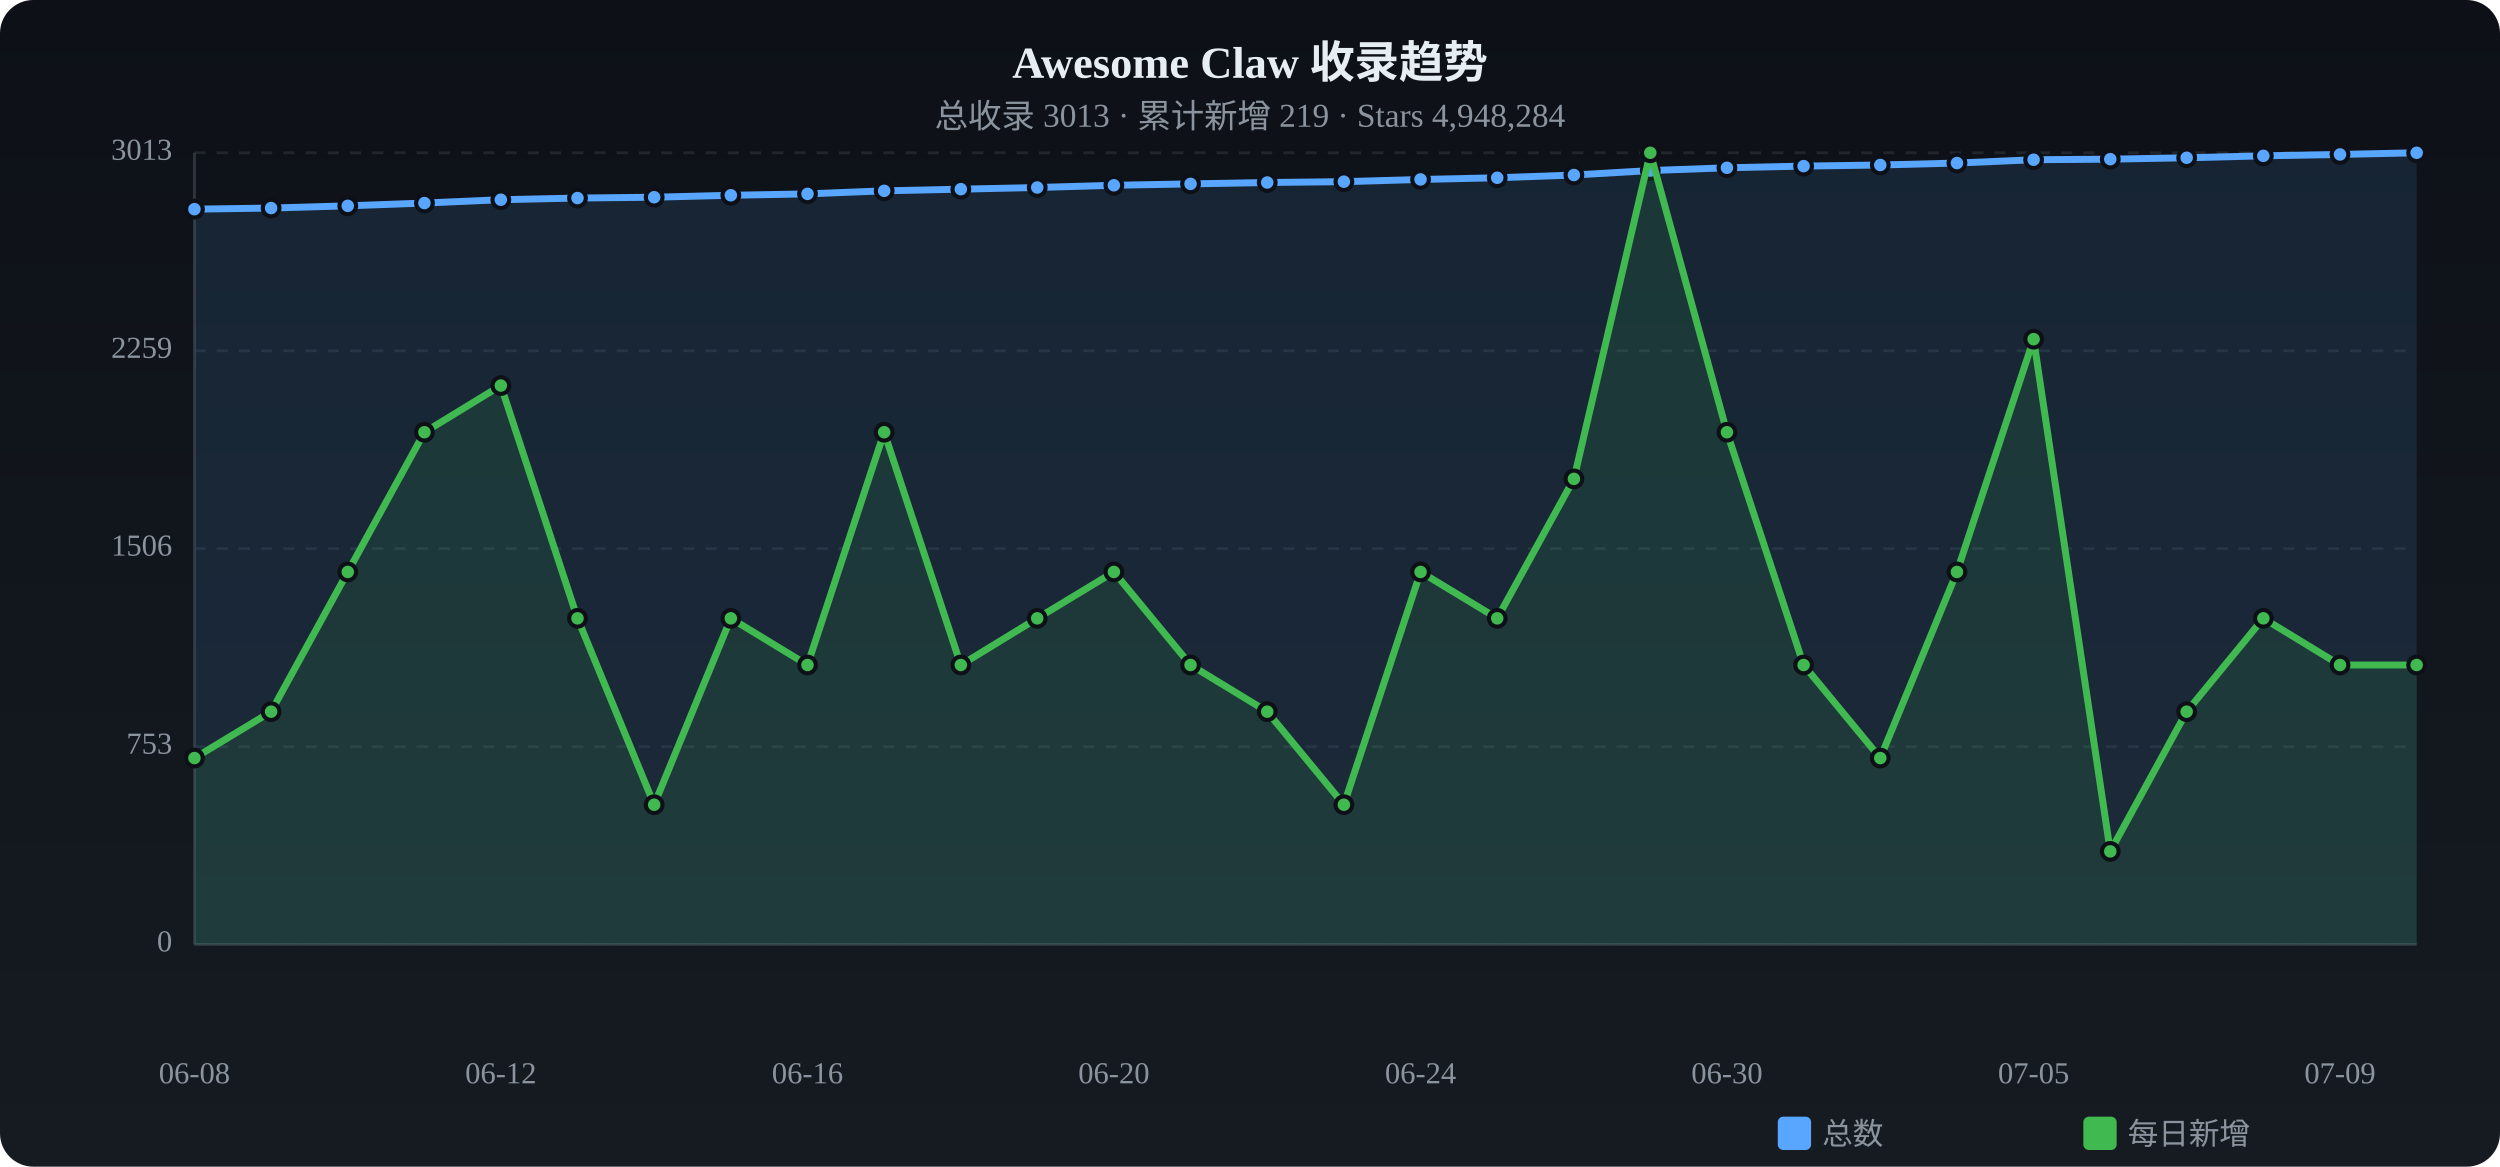
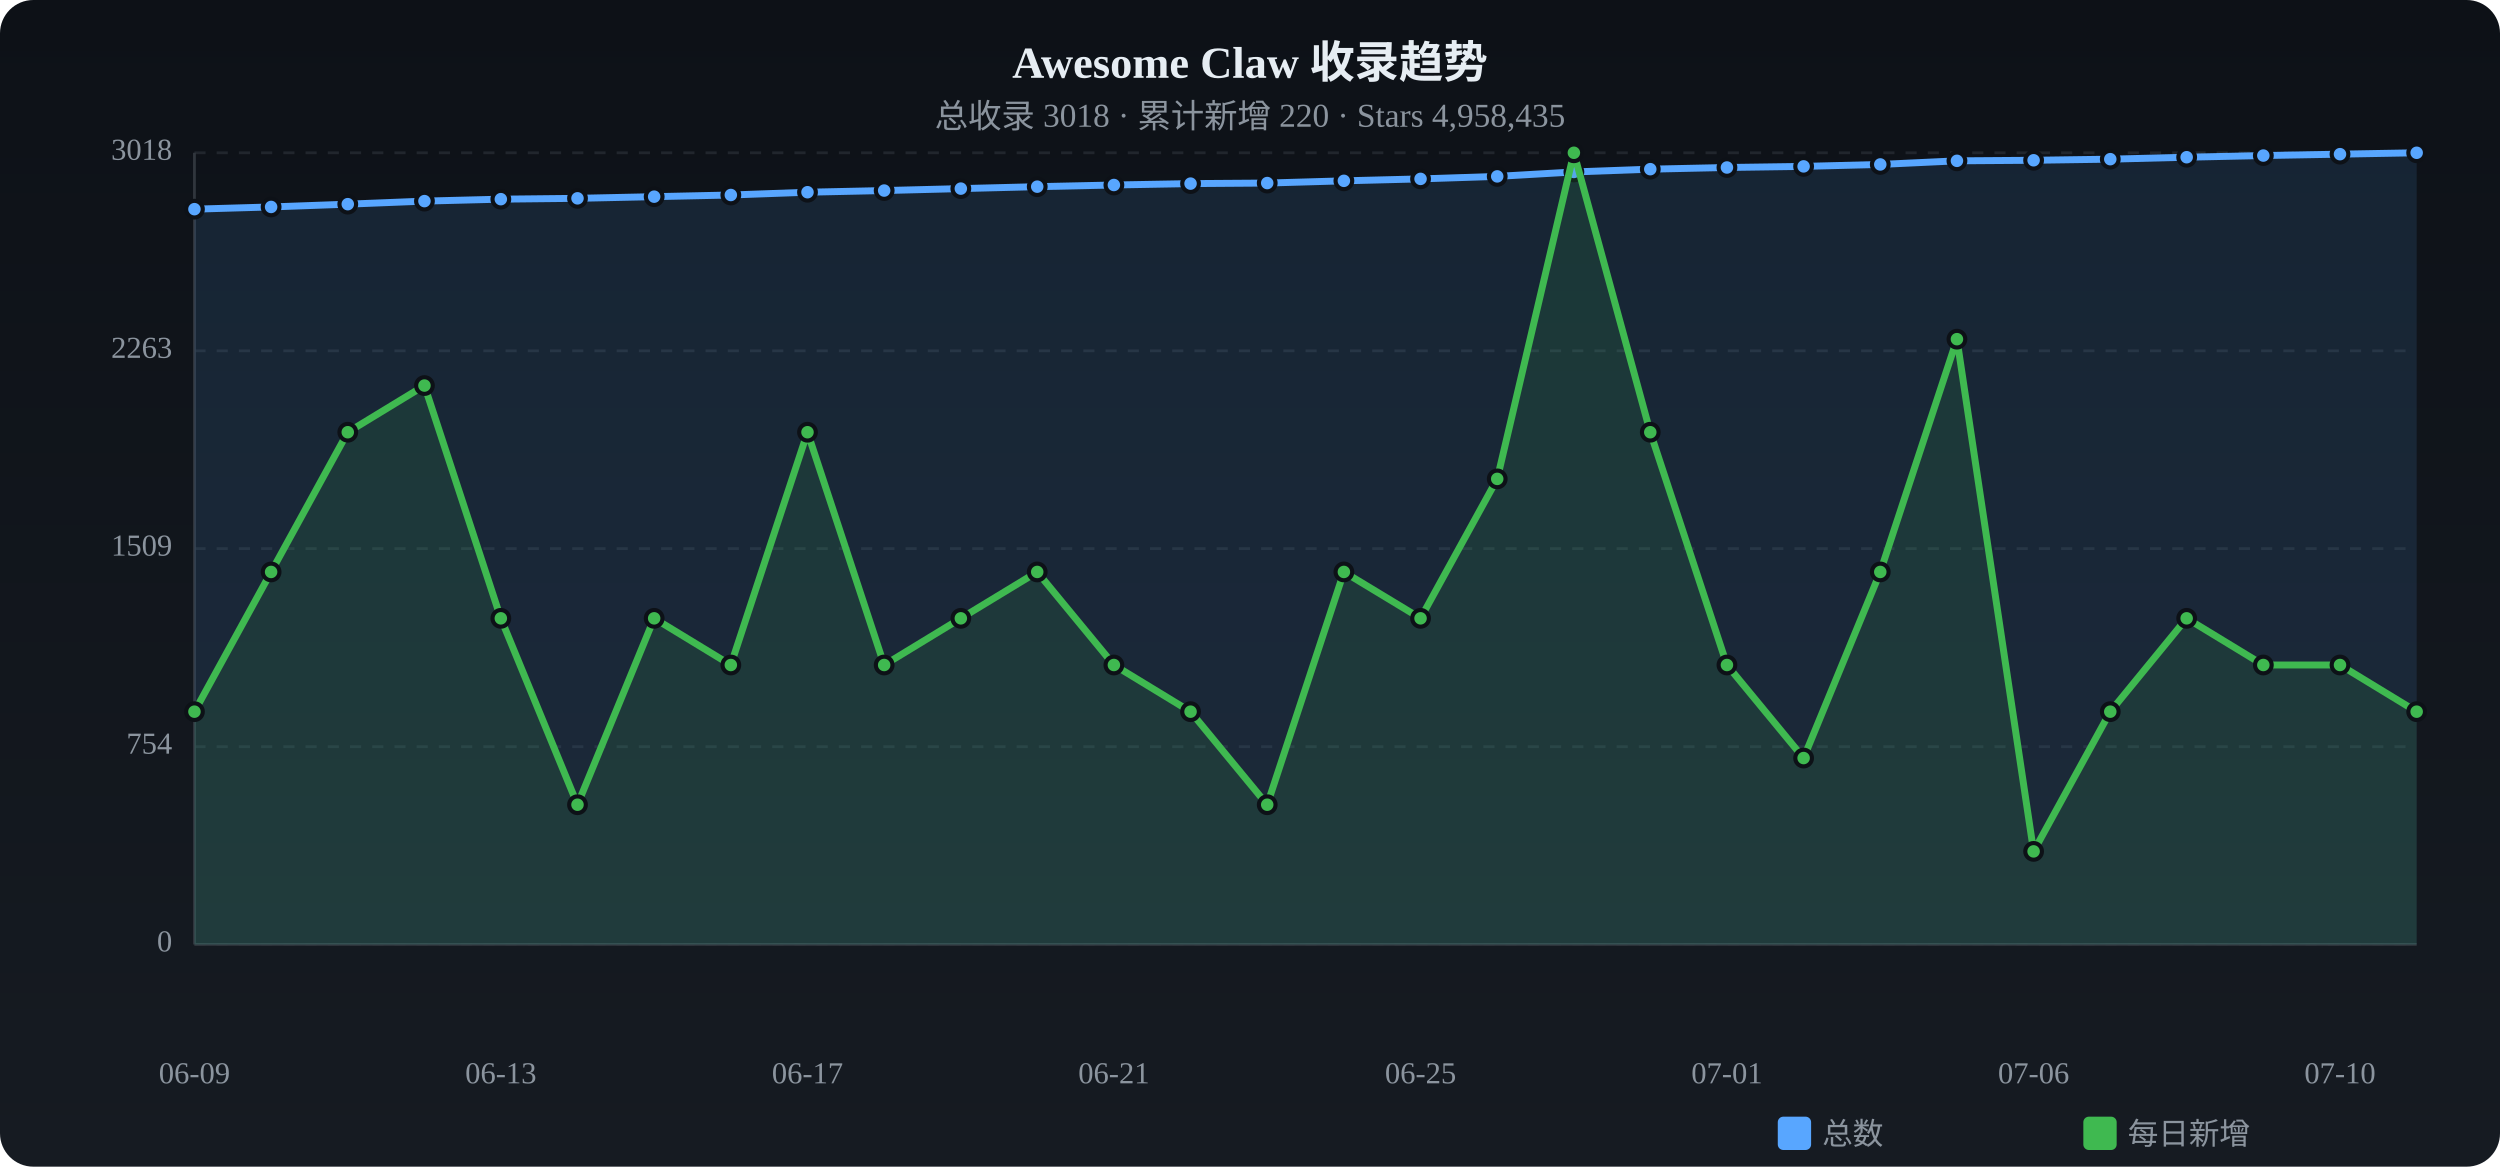
<svg xmlns="http://www.w3.org/2000/svg" viewBox="0 0 900 420" width="900" height="420">
  <defs>
    <linearGradient id="tbg" x1="0%" y1="0%" x2="0%" y2="100%">
      <stop offset="0%" stop-color="#0d1117" />
      <stop offset="100%" stop-color="#161b22" />
    </linearGradient>
  </defs>
  <rect width="900" height="420" rx="12" fill="url(#tbg)" />
  <text x="450.0" y="28" text-anchor="middle" fill="#e6edf3" font-size="16" font-weight="bold">Awesome Claw 收录趋势</text>
-   <text x="450.0" y="46" text-anchor="middle" fill="#8b949e" font-size="12">总收录 3013 · 累计新增 219 · Stars 4,948,284</text>
+   <text x="450.0" y="46" text-anchor="middle" fill="#8b949e" font-size="12">总收录 3018 · 累计新增 220 · Stars 4,958,435</text>
  <text x="62" y="340.0" text-anchor="end" fill="#8b949e" font-size="11" dominant-baseline="middle">0</text>
  <line x1="70" y1="340.0" x2="870" y2="340.0" stroke="#21262d" stroke-dasharray="4 4" />
-   <text x="62" y="268.8" text-anchor="end" fill="#8b949e" font-size="11" dominant-baseline="middle">753</text>
+   <text x="62" y="268.8" text-anchor="end" fill="#8b949e" font-size="11" dominant-baseline="middle">754</text>
  <line x1="70" y1="268.8" x2="870" y2="268.8" stroke="#21262d" stroke-dasharray="4 4" />
-   <text x="62" y="197.5" text-anchor="end" fill="#8b949e" font-size="11" dominant-baseline="middle">1506</text>
+   <text x="62" y="197.5" text-anchor="end" fill="#8b949e" font-size="11" dominant-baseline="middle">1509</text>
  <line x1="70" y1="197.5" x2="870" y2="197.5" stroke="#21262d" stroke-dasharray="4 4" />
-   <text x="62" y="126.3" text-anchor="end" fill="#8b949e" font-size="11" dominant-baseline="middle">2259</text>
+   <text x="62" y="126.3" text-anchor="end" fill="#8b949e" font-size="11" dominant-baseline="middle">2263</text>
  <line x1="70" y1="126.3" x2="870" y2="126.3" stroke="#21262d" stroke-dasharray="4 4" />
-   <text x="62" y="55.0" text-anchor="end" fill="#8b949e" font-size="11" dominant-baseline="middle">3013</text>
+   <text x="62" y="55.0" text-anchor="end" fill="#8b949e" font-size="11" dominant-baseline="middle">3018</text>
  <line x1="70" y1="55.0" x2="870" y2="55.0" stroke="#21262d" stroke-dasharray="4 4" />
  <line x1="70" y1="55" x2="70" y2="340" stroke="#30363d" />
  <line x1="70" y1="340" x2="870" y2="340" stroke="#30363d" />
-   <path d="M70.0,75.3 L97.6,74.9 L125.2,74.1 L152.8,73.1 L180.3,71.9 L207.9,71.3 L235.5,71.0 L263.1,70.3 L290.7,69.8 L318.3,68.7 L345.9,68.1 L373.4,67.5 L401.0,66.7 L428.6,66.2 L456.2,65.7 L483.8,65.4 L511.4,64.6 L539.0,64.0 L566.6,63.0 L594.1,61.4 L621.7,60.4 L649.3,59.8 L676.9,59.4 L704.5,58.7 L732.1,57.5 L759.7,57.3 L787.2,56.8 L814.8,56.1 L842.4,55.6 L870.0,55.0 L870.0,340 L70.0,340 Z" fill="#58a6ff" opacity="0.12" />
-   <polyline points="70.0,75.3 97.6,74.9 125.2,74.1 152.8,73.1 180.3,71.9 207.9,71.3 235.5,71.0 263.1,70.3 290.7,69.8 318.3,68.7 345.9,68.1 373.4,67.5 401.0,66.7 428.6,66.2 456.2,65.7 483.8,65.4 511.4,64.6 539.0,64.0 566.6,63.0 594.1,61.4 621.7,60.4 649.3,59.8 676.9,59.4 704.5,58.7 732.1,57.5 759.7,57.3 787.2,56.8 814.8,56.1 842.4,55.6 870.0,55.0" fill="none" stroke="#58a6ff" stroke-width="2.5" stroke-linecap="round" stroke-linejoin="round" />
+   <path d="M70.0,75.3 L97.6,74.5 L125.2,73.5 L152.8,72.4 L180.3,71.7 L207.9,71.4 L235.5,70.8 L263.1,70.2 L290.7,69.2 L318.3,68.6 L345.9,67.9 L373.4,67.2 L401.0,66.6 L428.6,66.1 L456.2,65.9 L483.8,65.1 L511.4,64.4 L539.0,63.5 L566.6,61.9 L594.1,60.9 L621.7,60.3 L649.3,59.9 L676.9,59.2 L704.5,57.9 L732.1,57.7 L759.7,57.3 L787.2,56.6 L814.8,56.0 L842.4,55.5 L870.0,55.0 L870.0,340 L70.0,340 Z" fill="#58a6ff" opacity="0.12" />
+   <polyline points="70.0,75.3 97.6,74.5 125.2,73.5 152.8,72.4 180.3,71.7 207.9,71.4 235.5,70.8 263.1,70.2 290.7,69.2 318.3,68.6 345.9,67.9 373.4,67.2 401.0,66.6 428.6,66.1 456.2,65.9 483.8,65.1 511.4,64.4 539.0,63.5 566.6,61.9 594.1,60.9 621.7,60.3 649.3,59.9 676.9,59.2 704.5,57.9 732.1,57.7 759.7,57.3 787.2,56.6 814.8,56.0 842.4,55.5 870.0,55.0" fill="none" stroke="#58a6ff" stroke-width="2.5" stroke-linecap="round" stroke-linejoin="round" />
  <circle cx="70.0" cy="75.3" r="3" fill="#58a6ff" stroke="#0d1117" stroke-width="1.5" />
-   <circle cx="97.6" cy="74.9" r="3" fill="#58a6ff" stroke="#0d1117" stroke-width="1.5" />
-   <circle cx="125.2" cy="74.1" r="3" fill="#58a6ff" stroke="#0d1117" stroke-width="1.5" />
-   <circle cx="152.8" cy="73.1" r="3" fill="#58a6ff" stroke="#0d1117" stroke-width="1.5" />
-   <circle cx="180.3" cy="71.9" r="3" fill="#58a6ff" stroke="#0d1117" stroke-width="1.5" />
-   <circle cx="207.9" cy="71.3" r="3" fill="#58a6ff" stroke="#0d1117" stroke-width="1.5" />
-   <circle cx="235.5" cy="71.0" r="3" fill="#58a6ff" stroke="#0d1117" stroke-width="1.5" />
-   <circle cx="263.1" cy="70.3" r="3" fill="#58a6ff" stroke="#0d1117" stroke-width="1.5" />
-   <circle cx="290.7" cy="69.8" r="3" fill="#58a6ff" stroke="#0d1117" stroke-width="1.5" />
-   <circle cx="318.3" cy="68.7" r="3" fill="#58a6ff" stroke="#0d1117" stroke-width="1.5" />
-   <circle cx="345.9" cy="68.1" r="3" fill="#58a6ff" stroke="#0d1117" stroke-width="1.5" />
-   <circle cx="373.4" cy="67.5" r="3" fill="#58a6ff" stroke="#0d1117" stroke-width="1.5" />
-   <circle cx="401.0" cy="66.7" r="3" fill="#58a6ff" stroke="#0d1117" stroke-width="1.5" />
-   <circle cx="428.6" cy="66.2" r="3" fill="#58a6ff" stroke="#0d1117" stroke-width="1.5" />
-   <circle cx="456.2" cy="65.7" r="3" fill="#58a6ff" stroke="#0d1117" stroke-width="1.5" />
-   <circle cx="483.8" cy="65.4" r="3" fill="#58a6ff" stroke="#0d1117" stroke-width="1.5" />
-   <circle cx="511.4" cy="64.6" r="3" fill="#58a6ff" stroke="#0d1117" stroke-width="1.5" />
-   <circle cx="539.0" cy="64.0" r="3" fill="#58a6ff" stroke="#0d1117" stroke-width="1.5" />
-   <circle cx="566.6" cy="63.0" r="3" fill="#58a6ff" stroke="#0d1117" stroke-width="1.5" />
-   <circle cx="594.1" cy="61.4" r="3" fill="#58a6ff" stroke="#0d1117" stroke-width="1.5" />
-   <circle cx="621.7" cy="60.4" r="3" fill="#58a6ff" stroke="#0d1117" stroke-width="1.5" />
-   <circle cx="649.3" cy="59.8" r="3" fill="#58a6ff" stroke="#0d1117" stroke-width="1.5" />
-   <circle cx="676.9" cy="59.4" r="3" fill="#58a6ff" stroke="#0d1117" stroke-width="1.5" />
-   <circle cx="704.5" cy="58.7" r="3" fill="#58a6ff" stroke="#0d1117" stroke-width="1.5" />
-   <circle cx="732.1" cy="57.5" r="3" fill="#58a6ff" stroke="#0d1117" stroke-width="1.5" />
+   <circle cx="97.6" cy="74.5" r="3" fill="#58a6ff" stroke="#0d1117" stroke-width="1.5" />
+   <circle cx="125.2" cy="73.5" r="3" fill="#58a6ff" stroke="#0d1117" stroke-width="1.5" />
+   <circle cx="152.8" cy="72.4" r="3" fill="#58a6ff" stroke="#0d1117" stroke-width="1.5" />
+   <circle cx="180.3" cy="71.7" r="3" fill="#58a6ff" stroke="#0d1117" stroke-width="1.5" />
+   <circle cx="207.9" cy="71.4" r="3" fill="#58a6ff" stroke="#0d1117" stroke-width="1.5" />
+   <circle cx="235.5" cy="70.8" r="3" fill="#58a6ff" stroke="#0d1117" stroke-width="1.5" />
+   <circle cx="263.1" cy="70.2" r="3" fill="#58a6ff" stroke="#0d1117" stroke-width="1.5" />
+   <circle cx="290.7" cy="69.2" r="3" fill="#58a6ff" stroke="#0d1117" stroke-width="1.5" />
+   <circle cx="318.3" cy="68.6" r="3" fill="#58a6ff" stroke="#0d1117" stroke-width="1.5" />
+   <circle cx="345.9" cy="67.9" r="3" fill="#58a6ff" stroke="#0d1117" stroke-width="1.5" />
+   <circle cx="373.4" cy="67.2" r="3" fill="#58a6ff" stroke="#0d1117" stroke-width="1.5" />
+   <circle cx="401.0" cy="66.6" r="3" fill="#58a6ff" stroke="#0d1117" stroke-width="1.5" />
+   <circle cx="428.6" cy="66.1" r="3" fill="#58a6ff" stroke="#0d1117" stroke-width="1.5" />
+   <circle cx="456.2" cy="65.9" r="3" fill="#58a6ff" stroke="#0d1117" stroke-width="1.5" />
+   <circle cx="483.8" cy="65.1" r="3" fill="#58a6ff" stroke="#0d1117" stroke-width="1.5" />
+   <circle cx="511.4" cy="64.4" r="3" fill="#58a6ff" stroke="#0d1117" stroke-width="1.5" />
+   <circle cx="539.0" cy="63.5" r="3" fill="#58a6ff" stroke="#0d1117" stroke-width="1.5" />
+   <circle cx="566.6" cy="61.9" r="3" fill="#58a6ff" stroke="#0d1117" stroke-width="1.5" />
+   <circle cx="594.1" cy="60.9" r="3" fill="#58a6ff" stroke="#0d1117" stroke-width="1.5" />
+   <circle cx="621.7" cy="60.3" r="3" fill="#58a6ff" stroke="#0d1117" stroke-width="1.5" />
+   <circle cx="649.3" cy="59.9" r="3" fill="#58a6ff" stroke="#0d1117" stroke-width="1.5" />
+   <circle cx="676.9" cy="59.2" r="3" fill="#58a6ff" stroke="#0d1117" stroke-width="1.5" />
+   <circle cx="704.5" cy="57.9" r="3" fill="#58a6ff" stroke="#0d1117" stroke-width="1.5" />
+   <circle cx="732.1" cy="57.7" r="3" fill="#58a6ff" stroke="#0d1117" stroke-width="1.5" />
  <circle cx="759.7" cy="57.3" r="3" fill="#58a6ff" stroke="#0d1117" stroke-width="1.5" />
-   <circle cx="787.2" cy="56.8" r="3" fill="#58a6ff" stroke="#0d1117" stroke-width="1.5" />
-   <circle cx="814.8" cy="56.1" r="3" fill="#58a6ff" stroke="#0d1117" stroke-width="1.5" />
-   <circle cx="842.4" cy="55.6" r="3" fill="#58a6ff" stroke="#0d1117" stroke-width="1.5" />
+   <circle cx="787.2" cy="56.6" r="3" fill="#58a6ff" stroke="#0d1117" stroke-width="1.5" />
+   <circle cx="814.8" cy="56.0" r="3" fill="#58a6ff" stroke="#0d1117" stroke-width="1.5" />
+   <circle cx="842.4" cy="55.5" r="3" fill="#58a6ff" stroke="#0d1117" stroke-width="1.5" />
  <circle cx="870.0" cy="55.0" r="3" fill="#58a6ff" stroke="#0d1117" stroke-width="1.5" />
-   <path d="M70.0,272.9 L97.6,256.2 L125.2,205.9 L152.8,155.6 L180.3,138.8 L207.9,222.6 L235.5,289.7 L263.1,222.6 L290.7,239.4 L318.3,155.6 L345.9,239.4 L373.4,222.6 L401.0,205.9 L428.6,239.4 L456.2,256.2 L483.8,289.7 L511.4,205.9 L539.0,222.6 L566.6,172.4 L594.1,55.0 L621.7,155.6 L649.3,239.4 L676.9,272.9 L704.5,205.9 L732.1,122.1 L759.7,306.5 L787.2,256.2 L814.8,222.6 L842.4,239.4 L870.0,239.4 L870.0,340 L70.0,340 Z" fill="#3fb950" opacity="0.12" />
-   <polyline points="70.0,272.9 97.6,256.2 125.2,205.9 152.8,155.6 180.3,138.8 207.9,222.6 235.5,289.7 263.1,222.6 290.7,239.4 318.3,155.6 345.9,239.4 373.4,222.6 401.0,205.9 428.6,239.4 456.2,256.2 483.8,289.7 511.4,205.9 539.0,222.6 566.6,172.4 594.1,55.0 621.7,155.6 649.3,239.4 676.9,272.9 704.5,205.9 732.1,122.1 759.7,306.5 787.2,256.2 814.8,222.6 842.4,239.4 870.0,239.4" fill="none" stroke="#3fb950" stroke-width="2.5" stroke-linecap="round" stroke-linejoin="round" />
-   <circle cx="70.0" cy="272.9" r="3" fill="#3fb950" stroke="#0d1117" stroke-width="1.5" />
-   <circle cx="97.6" cy="256.2" r="3" fill="#3fb950" stroke="#0d1117" stroke-width="1.5" />
-   <circle cx="125.2" cy="205.9" r="3" fill="#3fb950" stroke="#0d1117" stroke-width="1.5" />
-   <circle cx="152.8" cy="155.6" r="3" fill="#3fb950" stroke="#0d1117" stroke-width="1.5" />
-   <circle cx="180.3" cy="138.8" r="3" fill="#3fb950" stroke="#0d1117" stroke-width="1.5" />
-   <circle cx="207.9" cy="222.6" r="3" fill="#3fb950" stroke="#0d1117" stroke-width="1.5" />
-   <circle cx="235.5" cy="289.7" r="3" fill="#3fb950" stroke="#0d1117" stroke-width="1.5" />
-   <circle cx="263.1" cy="222.6" r="3" fill="#3fb950" stroke="#0d1117" stroke-width="1.5" />
-   <circle cx="290.7" cy="239.4" r="3" fill="#3fb950" stroke="#0d1117" stroke-width="1.5" />
-   <circle cx="318.3" cy="155.6" r="3" fill="#3fb950" stroke="#0d1117" stroke-width="1.5" />
-   <circle cx="345.9" cy="239.4" r="3" fill="#3fb950" stroke="#0d1117" stroke-width="1.5" />
-   <circle cx="373.4" cy="222.6" r="3" fill="#3fb950" stroke="#0d1117" stroke-width="1.5" />
-   <circle cx="401.0" cy="205.9" r="3" fill="#3fb950" stroke="#0d1117" stroke-width="1.5" />
-   <circle cx="428.6" cy="239.4" r="3" fill="#3fb950" stroke="#0d1117" stroke-width="1.5" />
-   <circle cx="456.2" cy="256.2" r="3" fill="#3fb950" stroke="#0d1117" stroke-width="1.5" />
-   <circle cx="483.8" cy="289.7" r="3" fill="#3fb950" stroke="#0d1117" stroke-width="1.5" />
-   <circle cx="511.4" cy="205.9" r="3" fill="#3fb950" stroke="#0d1117" stroke-width="1.5" />
-   <circle cx="539.0" cy="222.6" r="3" fill="#3fb950" stroke="#0d1117" stroke-width="1.5" />
-   <circle cx="566.6" cy="172.4" r="3" fill="#3fb950" stroke="#0d1117" stroke-width="1.5" />
-   <circle cx="594.1" cy="55.0" r="3" fill="#3fb950" stroke="#0d1117" stroke-width="1.5" />
-   <circle cx="621.7" cy="155.6" r="3" fill="#3fb950" stroke="#0d1117" stroke-width="1.5" />
-   <circle cx="649.3" cy="239.4" r="3" fill="#3fb950" stroke="#0d1117" stroke-width="1.5" />
-   <circle cx="676.9" cy="272.9" r="3" fill="#3fb950" stroke="#0d1117" stroke-width="1.5" />
-   <circle cx="704.5" cy="205.9" r="3" fill="#3fb950" stroke="#0d1117" stroke-width="1.5" />
-   <circle cx="732.1" cy="122.1" r="3" fill="#3fb950" stroke="#0d1117" stroke-width="1.5" />
-   <circle cx="759.7" cy="306.5" r="3" fill="#3fb950" stroke="#0d1117" stroke-width="1.5" />
-   <circle cx="787.2" cy="256.2" r="3" fill="#3fb950" stroke="#0d1117" stroke-width="1.5" />
-   <circle cx="814.8" cy="222.6" r="3" fill="#3fb950" stroke="#0d1117" stroke-width="1.5" />
+   <path d="M70.0,256.2 L97.6,205.9 L125.2,155.6 L152.8,138.8 L180.3,222.6 L207.9,289.7 L235.5,222.6 L263.1,239.4 L290.7,155.6 L318.3,239.4 L345.9,222.6 L373.4,205.9 L401.0,239.4 L428.6,256.2 L456.2,289.7 L483.8,205.9 L511.4,222.6 L539.0,172.4 L566.6,55.0 L594.1,155.6 L621.7,239.4 L649.3,272.9 L676.9,205.9 L704.5,122.1 L732.1,306.5 L759.7,256.2 L787.2,222.6 L814.8,239.4 L842.4,239.4 L870.0,256.2 L870.0,340 L70.0,340 Z" fill="#3fb950" opacity="0.12" />
+   <polyline points="70.0,256.2 97.6,205.9 125.2,155.6 152.8,138.8 180.3,222.6 207.9,289.7 235.5,222.6 263.1,239.4 290.7,155.6 318.3,239.4 345.9,222.6 373.4,205.9 401.0,239.4 428.6,256.2 456.2,289.7 483.8,205.9 511.4,222.6 539.0,172.4 566.6,55.0 594.1,155.6 621.7,239.4 649.3,272.9 676.9,205.9 704.5,122.1 732.1,306.5 759.7,256.2 787.2,222.6 814.8,239.4 842.4,239.4 870.0,256.2" fill="none" stroke="#3fb950" stroke-width="2.5" stroke-linecap="round" stroke-linejoin="round" />
+   <circle cx="70.0" cy="256.2" r="3" fill="#3fb950" stroke="#0d1117" stroke-width="1.5" />
+   <circle cx="97.6" cy="205.9" r="3" fill="#3fb950" stroke="#0d1117" stroke-width="1.5" />
+   <circle cx="125.2" cy="155.6" r="3" fill="#3fb950" stroke="#0d1117" stroke-width="1.5" />
+   <circle cx="152.8" cy="138.8" r="3" fill="#3fb950" stroke="#0d1117" stroke-width="1.5" />
+   <circle cx="180.3" cy="222.6" r="3" fill="#3fb950" stroke="#0d1117" stroke-width="1.5" />
+   <circle cx="207.9" cy="289.7" r="3" fill="#3fb950" stroke="#0d1117" stroke-width="1.5" />
+   <circle cx="235.5" cy="222.6" r="3" fill="#3fb950" stroke="#0d1117" stroke-width="1.5" />
+   <circle cx="263.1" cy="239.4" r="3" fill="#3fb950" stroke="#0d1117" stroke-width="1.5" />
+   <circle cx="290.7" cy="155.6" r="3" fill="#3fb950" stroke="#0d1117" stroke-width="1.5" />
+   <circle cx="318.3" cy="239.4" r="3" fill="#3fb950" stroke="#0d1117" stroke-width="1.5" />
+   <circle cx="345.9" cy="222.6" r="3" fill="#3fb950" stroke="#0d1117" stroke-width="1.5" />
+   <circle cx="373.4" cy="205.9" r="3" fill="#3fb950" stroke="#0d1117" stroke-width="1.5" />
+   <circle cx="401.0" cy="239.4" r="3" fill="#3fb950" stroke="#0d1117" stroke-width="1.5" />
+   <circle cx="428.6" cy="256.2" r="3" fill="#3fb950" stroke="#0d1117" stroke-width="1.5" />
+   <circle cx="456.2" cy="289.7" r="3" fill="#3fb950" stroke="#0d1117" stroke-width="1.5" />
+   <circle cx="483.8" cy="205.9" r="3" fill="#3fb950" stroke="#0d1117" stroke-width="1.5" />
+   <circle cx="511.4" cy="222.6" r="3" fill="#3fb950" stroke="#0d1117" stroke-width="1.5" />
+   <circle cx="539.0" cy="172.4" r="3" fill="#3fb950" stroke="#0d1117" stroke-width="1.5" />
+   <circle cx="566.6" cy="55.0" r="3" fill="#3fb950" stroke="#0d1117" stroke-width="1.5" />
+   <circle cx="594.1" cy="155.6" r="3" fill="#3fb950" stroke="#0d1117" stroke-width="1.5" />
+   <circle cx="621.7" cy="239.4" r="3" fill="#3fb950" stroke="#0d1117" stroke-width="1.5" />
+   <circle cx="649.3" cy="272.9" r="3" fill="#3fb950" stroke="#0d1117" stroke-width="1.5" />
+   <circle cx="676.9" cy="205.9" r="3" fill="#3fb950" stroke="#0d1117" stroke-width="1.5" />
+   <circle cx="704.5" cy="122.1" r="3" fill="#3fb950" stroke="#0d1117" stroke-width="1.5" />
+   <circle cx="732.1" cy="306.5" r="3" fill="#3fb950" stroke="#0d1117" stroke-width="1.5" />
+   <circle cx="759.7" cy="256.2" r="3" fill="#3fb950" stroke="#0d1117" stroke-width="1.5" />
+   <circle cx="787.2" cy="222.6" r="3" fill="#3fb950" stroke="#0d1117" stroke-width="1.5" />
+   <circle cx="814.8" cy="239.4" r="3" fill="#3fb950" stroke="#0d1117" stroke-width="1.5" />
  <circle cx="842.4" cy="239.4" r="3" fill="#3fb950" stroke="#0d1117" stroke-width="1.5" />
-   <circle cx="870.0" cy="239.4" r="3" fill="#3fb950" stroke="#0d1117" stroke-width="1.5" />
-   <text x="70.0" y="390" text-anchor="middle" fill="#8b949e" font-size="11">06-08</text>
-   <text x="180.3" y="390" text-anchor="middle" fill="#8b949e" font-size="11">06-12</text>
-   <text x="290.7" y="390" text-anchor="middle" fill="#8b949e" font-size="11">06-16</text>
-   <text x="401.0" y="390" text-anchor="middle" fill="#8b949e" font-size="11">06-20</text>
-   <text x="511.4" y="390" text-anchor="middle" fill="#8b949e" font-size="11">06-24</text>
-   <text x="621.7" y="390" text-anchor="middle" fill="#8b949e" font-size="11">06-30</text>
-   <text x="732.1" y="390" text-anchor="middle" fill="#8b949e" font-size="11">07-05</text>
-   <text x="842.4" y="390" text-anchor="middle" fill="#8b949e" font-size="11">07-09</text>
+   <circle cx="870.0" cy="256.2" r="3" fill="#3fb950" stroke="#0d1117" stroke-width="1.5" />
+   <text x="70.0" y="390" text-anchor="middle" fill="#8b949e" font-size="11">06-09</text>
+   <text x="180.3" y="390" text-anchor="middle" fill="#8b949e" font-size="11">06-13</text>
+   <text x="290.7" y="390" text-anchor="middle" fill="#8b949e" font-size="11">06-17</text>
+   <text x="401.0" y="390" text-anchor="middle" fill="#8b949e" font-size="11">06-21</text>
+   <text x="511.4" y="390" text-anchor="middle" fill="#8b949e" font-size="11">06-25</text>
+   <text x="621.7" y="390" text-anchor="middle" fill="#8b949e" font-size="11">07-01</text>
+   <text x="732.1" y="390" text-anchor="middle" fill="#8b949e" font-size="11">07-06</text>
+   <text x="842.4" y="390" text-anchor="middle" fill="#8b949e" font-size="11">07-10</text>
  <rect x="640" y="402" width="12" height="12" rx="2" fill="#58a6ff" />
  <text x="656" y="412" fill="#8b949e" font-size="11">总数</text>
  <rect x="750" y="402" width="12" height="12" rx="2" fill="#3fb950" />
  <text x="766" y="412" fill="#8b949e" font-size="11">每日新增</text>
</svg>
